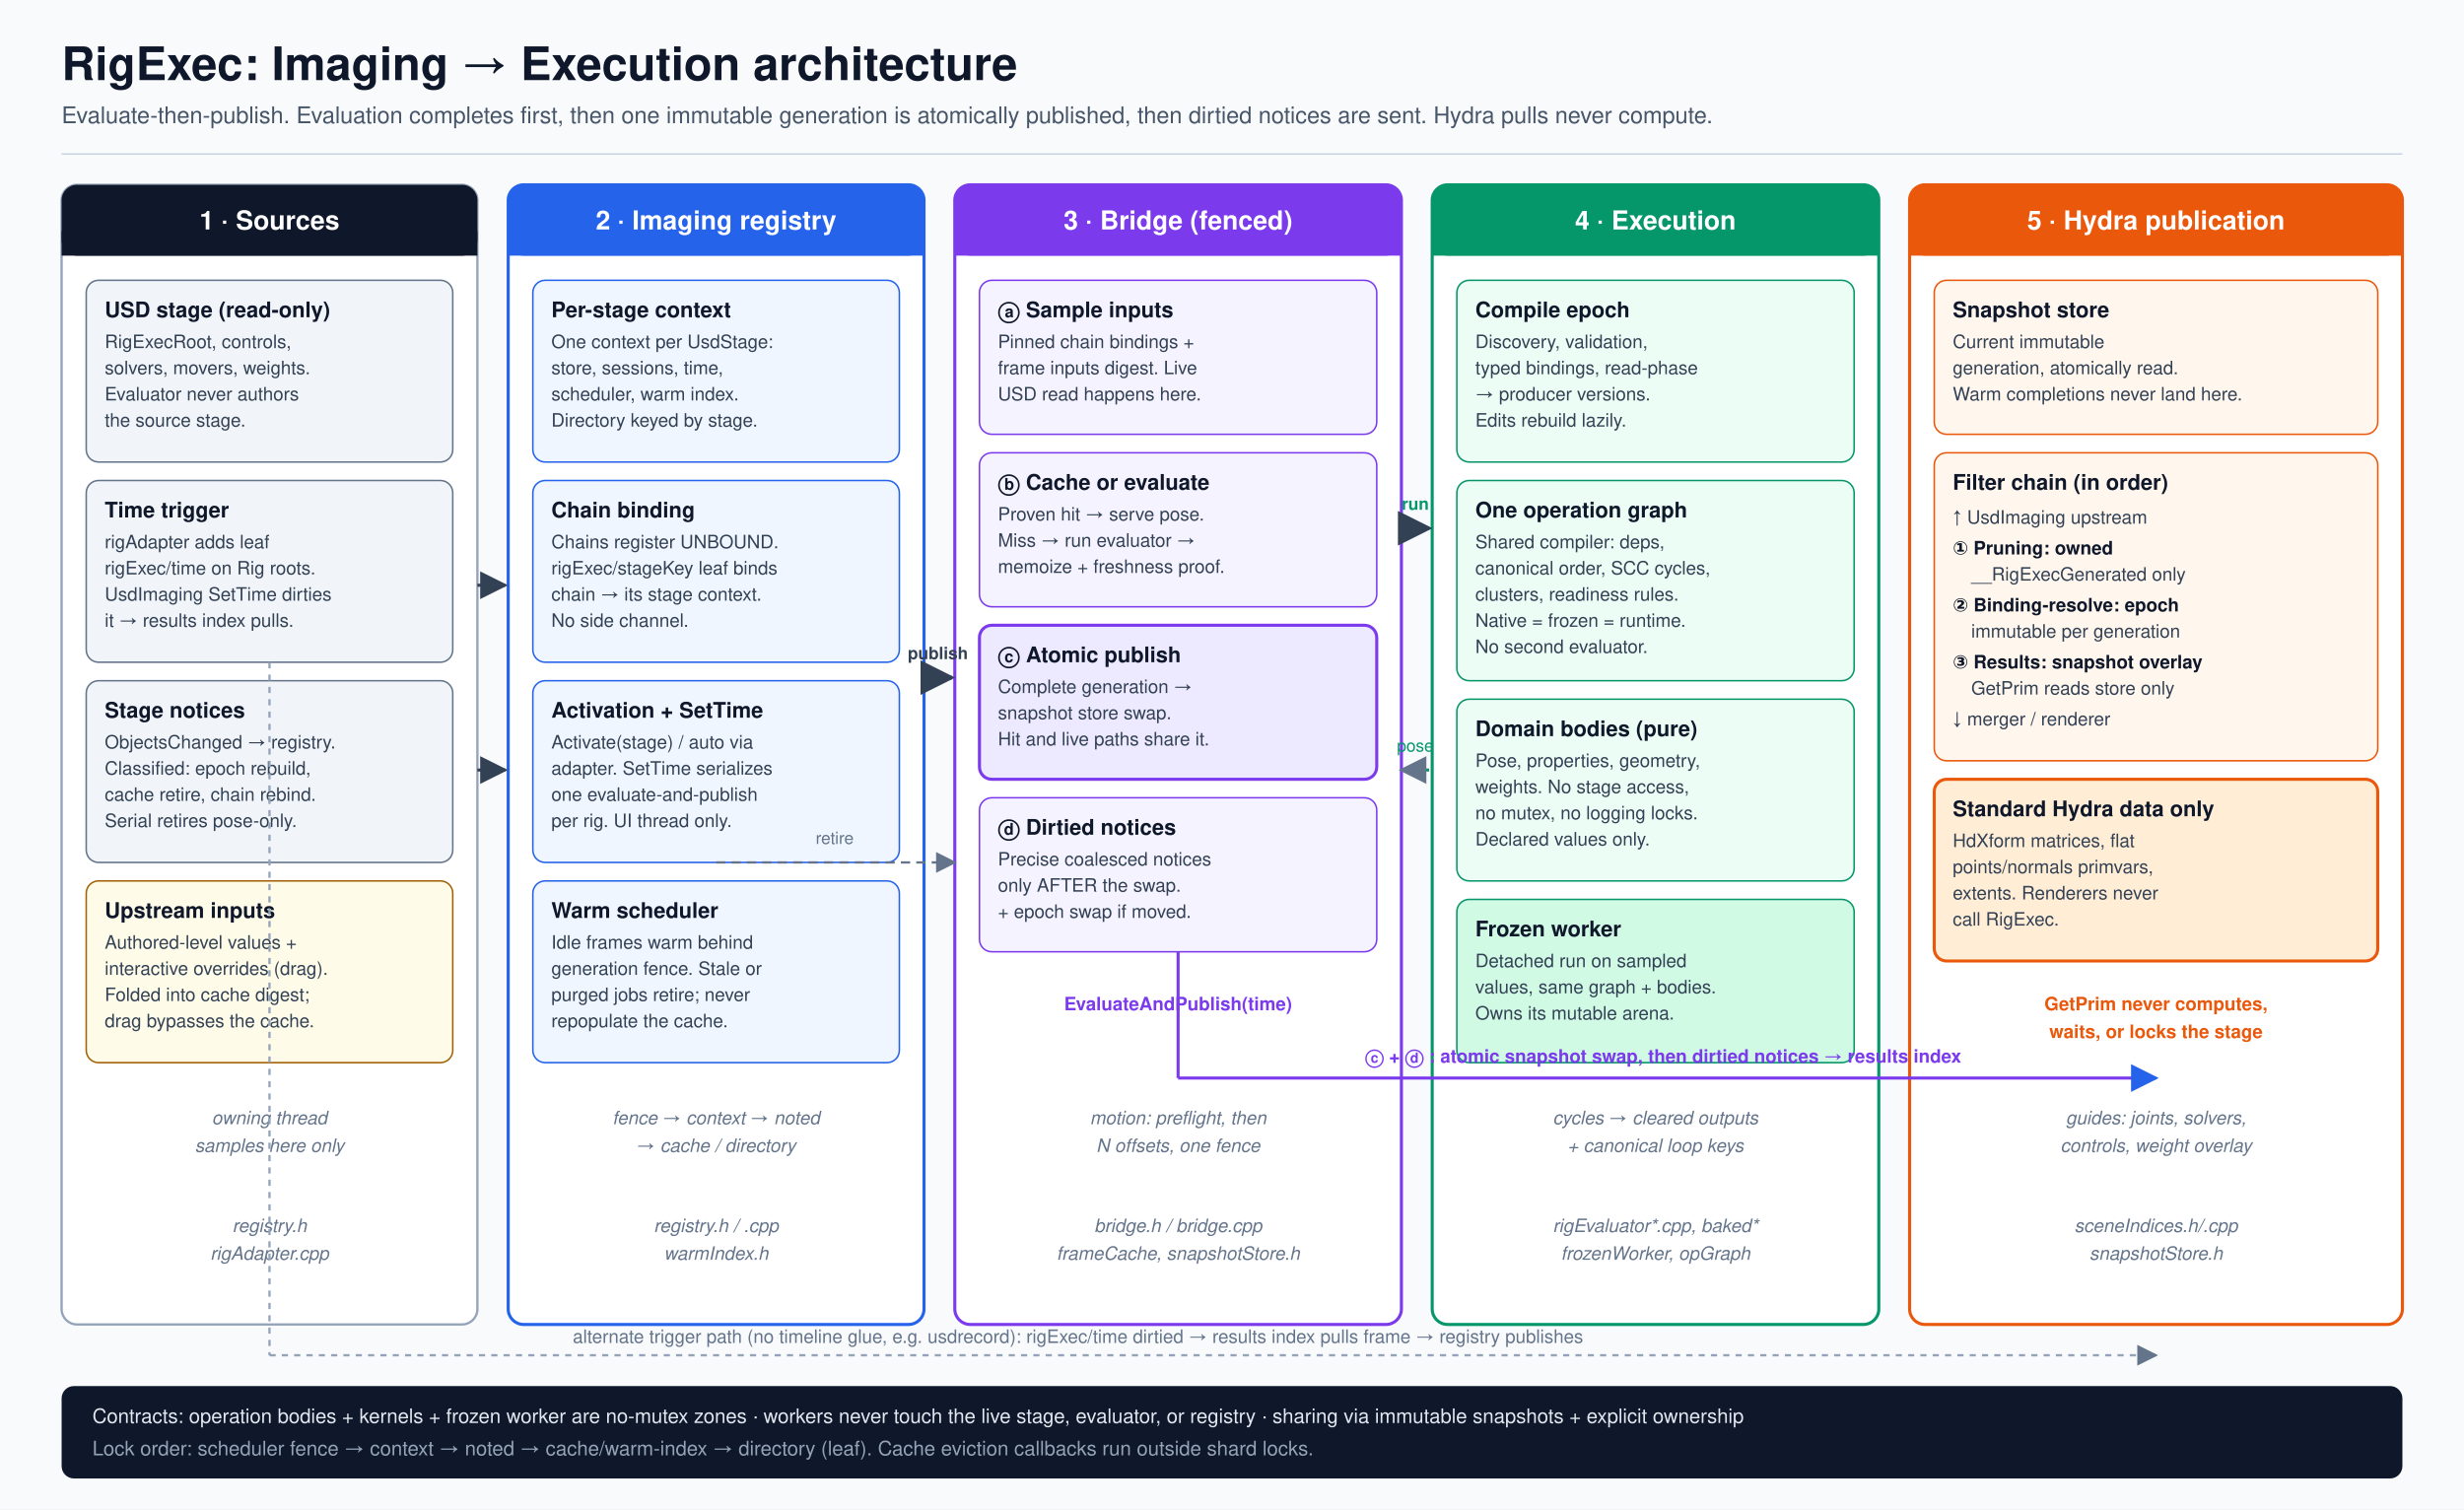
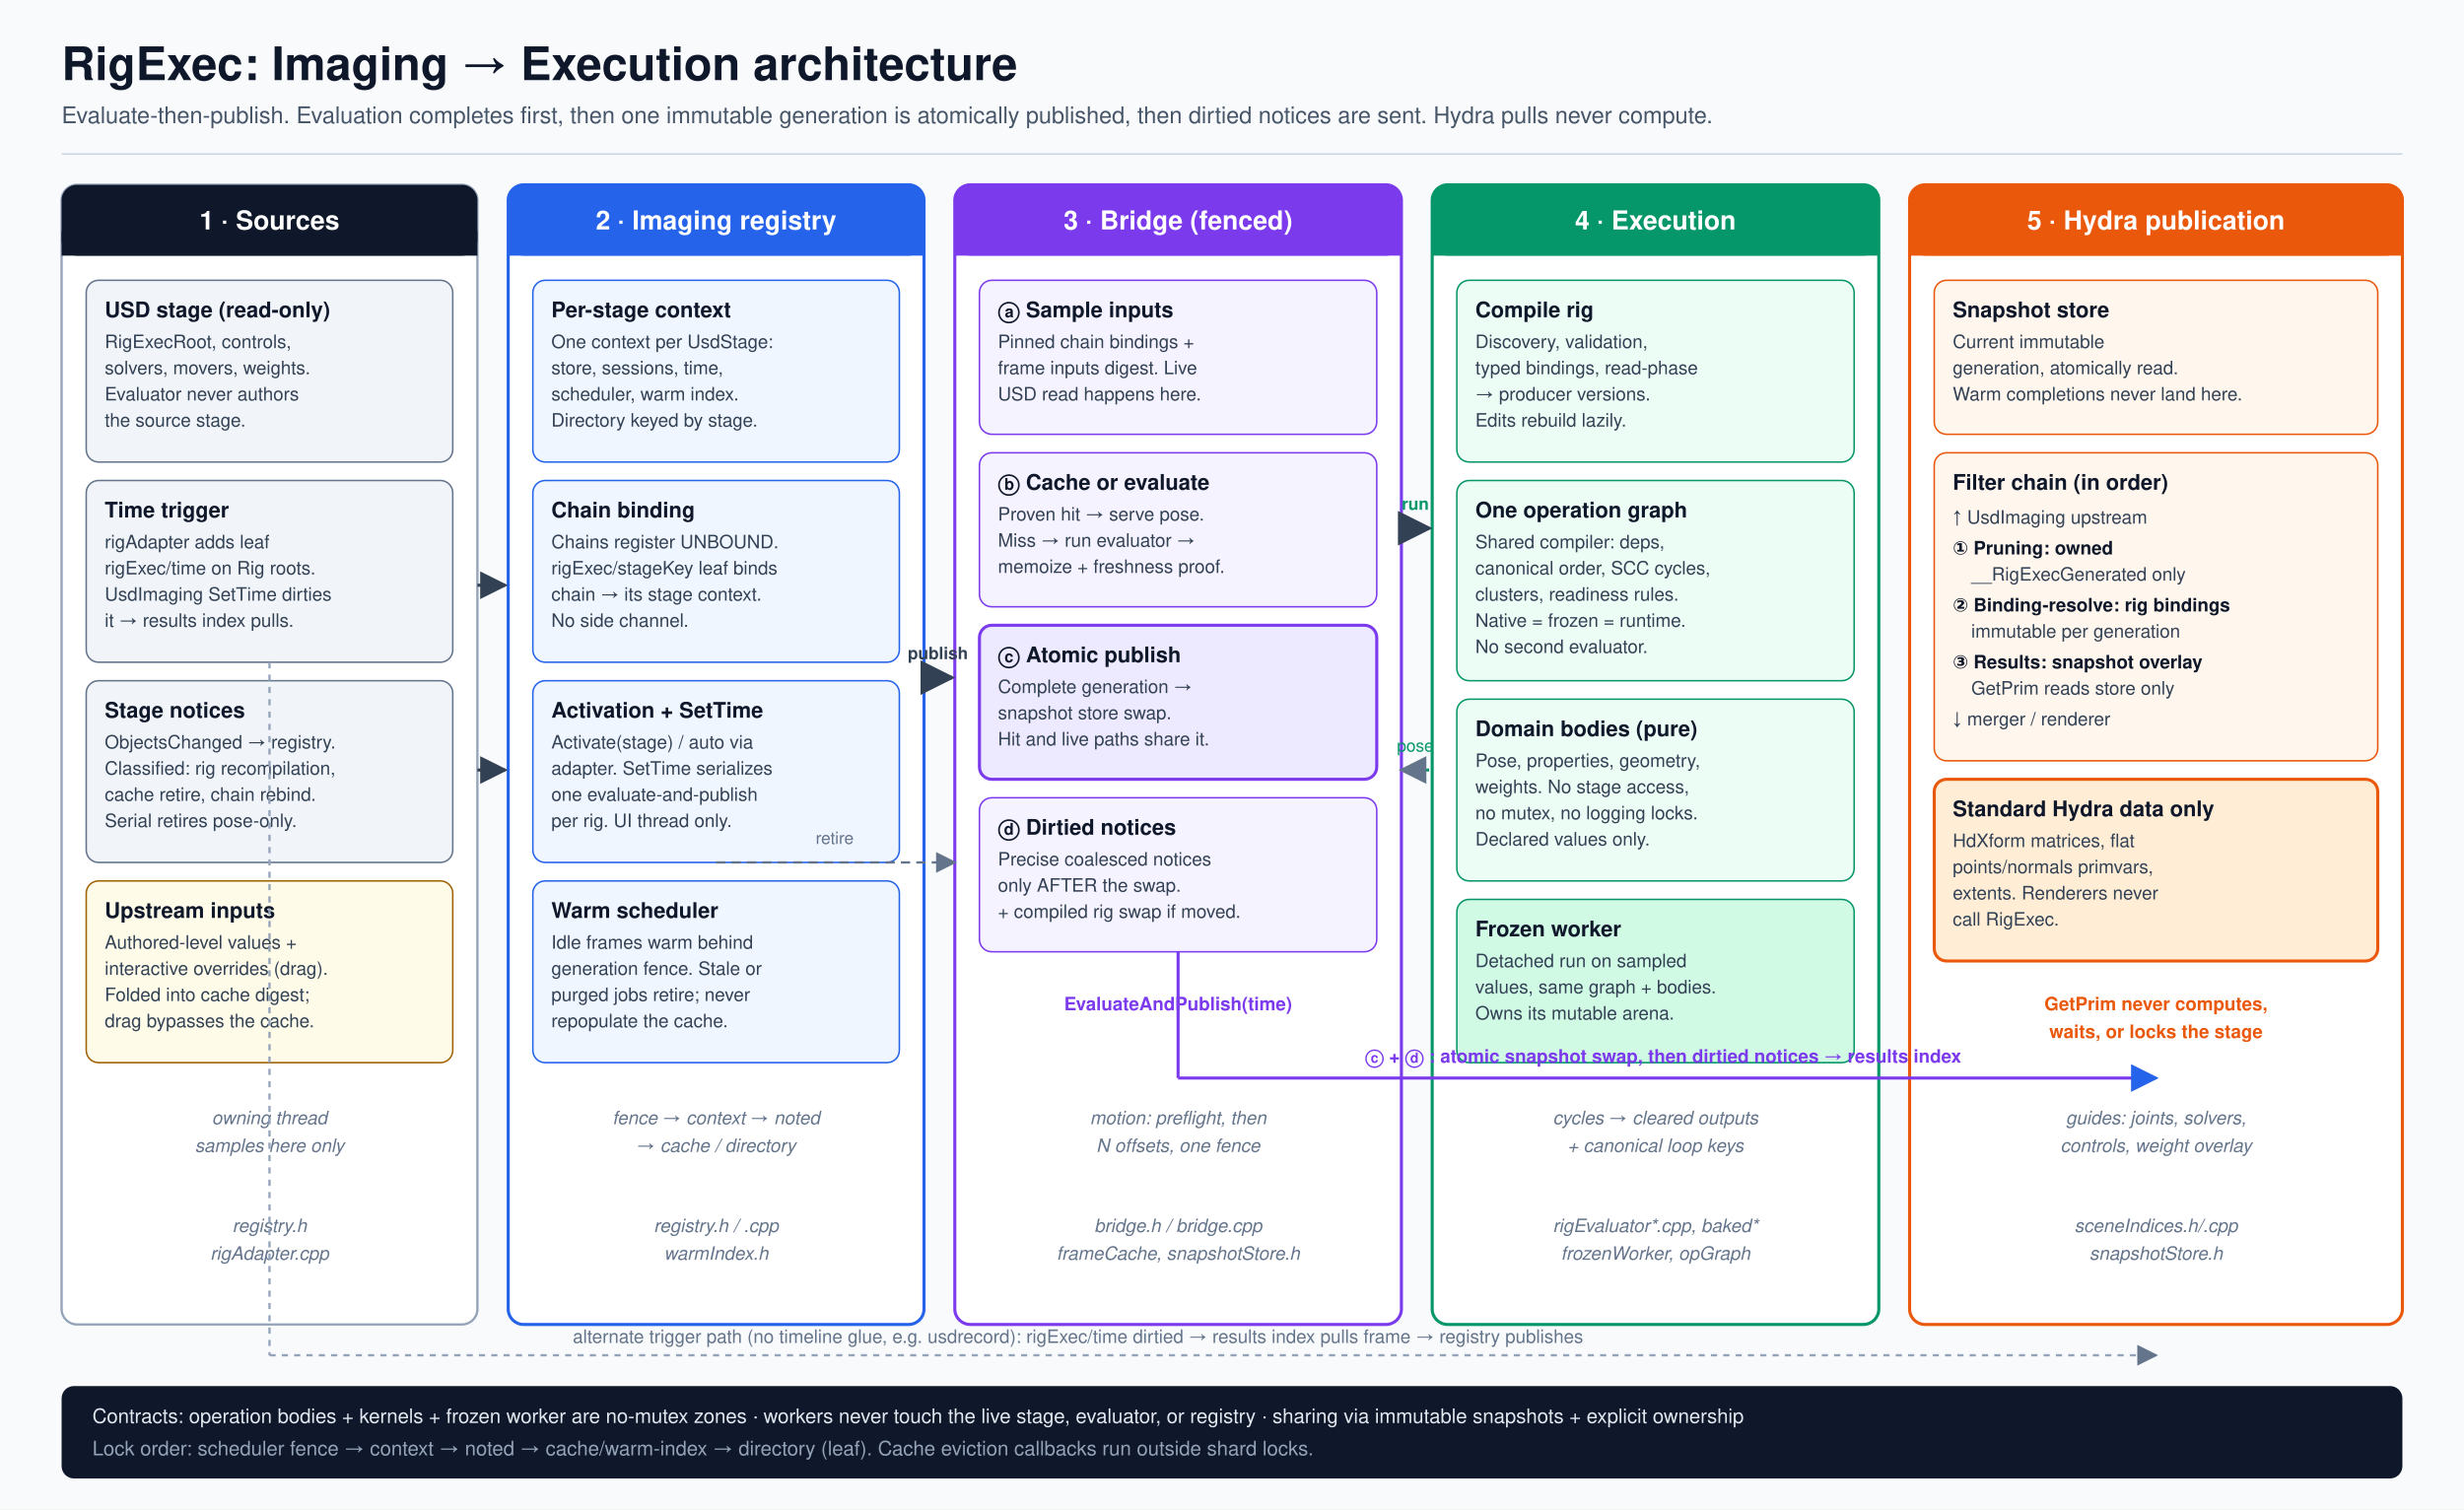
<svg xmlns="http://www.w3.org/2000/svg" width="1600" height="980" viewBox="0 0 1600 980" font-family="Segoe UI, Helvetica, Arial, sans-serif">
  <defs>
    <marker id="arrow" viewBox="0 0 10 10" refX="9" refY="5" markerWidth="9" markerHeight="9" orient="auto-start-reverse">
      <path d="M 0 0 L 10 5 L 0 10 z" fill="#334155" />
    </marker>
    <marker id="arrowBlue" viewBox="0 0 10 10" refX="9" refY="5" markerWidth="9" markerHeight="9" orient="auto-start-reverse">
      <path d="M 0 0 L 10 5 L 0 10 z" fill="#2563eb" />
    </marker>
    <marker id="arrowDashed" viewBox="0 0 10 10" refX="9" refY="5" markerWidth="9" markerHeight="9" orient="auto-start-reverse">
      <path d="M 0 0 L 10 5 L 0 10 z" fill="#64748b" />
    </marker>
  </defs>
  <rect x="0" y="0" width="1600" height="980" fill="#f8fafc" />
  <text x="40" y="52" font-size="30" font-weight="700" fill="#0f172a">RigExec: Imaging → Execution architecture</text>
  <text x="40" y="80" font-size="15" fill="#475569">Evaluate-then-publish. Evaluation completes first, then one immutable generation is atomically published, then dirtied notices are sent. Hydra pulls never compute.</text>
  <line x1="40" y1="100" x2="1560" y2="100" stroke="#cbd5e1" stroke-width="1" />
  <rect x="40" y="120" width="270" height="740" rx="10" fill="#ffffff" stroke="#94a3b8" stroke-width="1.5" />
  <rect x="40" y="120" width="270" height="46" rx="10" fill="#0f172a" />
  <rect x="40" y="150" width="270" height="16" fill="#0f172a" />
  <text x="175" y="149" font-size="17" font-weight="700" fill="#ffffff" text-anchor="middle">1 · Sources</text>
  <rect x="56" y="182" width="238" height="118" rx="8" fill="#f1f5f9" stroke="#64748b" />
  <text x="68" y="206" font-size="14" font-weight="700" fill="#0f172a">USD stage (read-only)</text>
  <text x="68" y="226" font-size="12" fill="#334155">RigExecRoot, controls,</text>
  <text x="68" y="243" font-size="12" fill="#334155">solvers, movers, weights.</text>
  <text x="68" y="260" font-size="12" fill="#334155">Evaluator never authors</text>
  <text x="68" y="277" font-size="12" fill="#334155">the source stage.</text>
  <rect x="56" y="312" width="238" height="118" rx="8" fill="#f1f5f9" stroke="#64748b" />
  <text x="68" y="336" font-size="14" font-weight="700" fill="#0f172a">Time trigger</text>
  <text x="68" y="356" font-size="12" fill="#334155">rigAdapter adds leaf</text>
  <text x="68" y="373" font-size="12" fill="#334155">rigExec/time on Rig roots.</text>
  <text x="68" y="390" font-size="12" fill="#334155">UsdImaging SetTime dirties</text>
  <text x="68" y="407" font-size="12" fill="#334155">it → results index pulls.</text>
  <rect x="56" y="442" width="238" height="118" rx="8" fill="#f1f5f9" stroke="#64748b" />
  <text x="68" y="466" font-size="14" font-weight="700" fill="#0f172a">Stage notices</text>
  <text x="68" y="486" font-size="12" fill="#334155">ObjectsChanged → registry.</text>
-   <text x="68" y="503" font-size="12" fill="#334155">Classified: epoch rebuild,</text>
+   <text x="68" y="503" font-size="12" fill="#334155">Classified: rig recompilation,</text>
  <text x="68" y="520" font-size="12" fill="#334155">cache retire, chain rebind.</text>
  <text x="68" y="537" font-size="12" fill="#334155">Serial retires pose-only.</text>
  <rect x="56" y="572" width="238" height="118" rx="8" fill="#fefce8" stroke="#a16207" />
  <text x="68" y="596" font-size="14" font-weight="700" fill="#0f172a">Upstream inputs</text>
  <text x="68" y="616" font-size="12" fill="#334155">Authored-level values +</text>
  <text x="68" y="633" font-size="12" fill="#334155">interactive overrides (drag).</text>
  <text x="68" y="650" font-size="12" fill="#334155">Folded into cache digest;</text>
  <text x="68" y="667" font-size="12" fill="#334155">drag bypasses the cache.</text>
  <text x="175" y="730" font-size="12" font-style="italic" fill="#64748b" text-anchor="middle">owning thread</text>
  <text x="175" y="748" font-size="12" font-style="italic" fill="#64748b" text-anchor="middle">samples here only</text>
  <text x="175" y="800" font-size="12" font-style="italic" fill="#64748b" text-anchor="middle">registry.h</text>
  <text x="175" y="818" font-size="12" font-style="italic" fill="#64748b" text-anchor="middle">rigAdapter.cpp</text>
  <rect x="330" y="120" width="270" height="740" rx="10" fill="#ffffff" stroke="#2563eb" stroke-width="2" />
  <rect x="330" y="120" width="270" height="46" rx="10" fill="#2563eb" />
  <rect x="330" y="150" width="270" height="16" fill="#2563eb" />
  <text x="465" y="149" font-size="17" font-weight="700" fill="#ffffff" text-anchor="middle">2 · Imaging registry</text>
  <rect x="346" y="182" width="238" height="118" rx="8" fill="#eff6ff" stroke="#2563eb" />
  <text x="358" y="206" font-size="14" font-weight="700" fill="#0f172a">Per-stage context</text>
  <text x="358" y="226" font-size="12" fill="#334155">One context per UsdStage:</text>
  <text x="358" y="243" font-size="12" fill="#334155">store, sessions, time,</text>
  <text x="358" y="260" font-size="12" fill="#334155">scheduler, warm index.</text>
  <text x="358" y="277" font-size="12" fill="#334155">Directory keyed by stage.</text>
  <rect x="346" y="312" width="238" height="118" rx="8" fill="#eff6ff" stroke="#2563eb" />
  <text x="358" y="336" font-size="14" font-weight="700" fill="#0f172a">Chain binding</text>
  <text x="358" y="356" font-size="12" fill="#334155">Chains register UNBOUND.</text>
  <text x="358" y="373" font-size="12" fill="#334155">rigExec/stageKey leaf binds</text>
  <text x="358" y="390" font-size="12" fill="#334155">chain → its stage context.</text>
  <text x="358" y="407" font-size="12" fill="#334155">No side channel.</text>
  <rect x="346" y="442" width="238" height="118" rx="8" fill="#eff6ff" stroke="#2563eb" />
  <text x="358" y="466" font-size="14" font-weight="700" fill="#0f172a">Activation + SetTime</text>
  <text x="358" y="486" font-size="12" fill="#334155">Activate(stage) / auto via</text>
  <text x="358" y="503" font-size="12" fill="#334155">adapter. SetTime serializes</text>
  <text x="358" y="520" font-size="12" fill="#334155">one evaluate-and-publish</text>
  <text x="358" y="537" font-size="12" fill="#334155">per rig. UI thread only.</text>
  <rect x="346" y="572" width="238" height="118" rx="8" fill="#eff6ff" stroke="#2563eb" />
  <text x="358" y="596" font-size="14" font-weight="700" fill="#0f172a">Warm scheduler</text>
  <text x="358" y="616" font-size="12" fill="#334155">Idle frames warm behind</text>
  <text x="358" y="633" font-size="12" fill="#334155">generation fence. Stale or</text>
  <text x="358" y="650" font-size="12" fill="#334155">purged jobs retire; never</text>
  <text x="358" y="667" font-size="12" fill="#334155">repopulate the cache.</text>
  <text x="465" y="730" font-size="12" font-style="italic" fill="#64748b" text-anchor="middle">fence → context → noted</text>
  <text x="465" y="748" font-size="12" font-style="italic" fill="#64748b" text-anchor="middle">→ cache / directory</text>
  <text x="465" y="800" font-size="12" font-style="italic" fill="#64748b" text-anchor="middle">registry.h / .cpp</text>
  <text x="465" y="818" font-size="12" font-style="italic" fill="#64748b" text-anchor="middle">warmIndex.h</text>
  <rect x="620" y="120" width="290" height="740" rx="10" fill="#ffffff" stroke="#7c3aed" stroke-width="2" />
  <rect x="620" y="120" width="290" height="46" rx="10" fill="#7c3aed" />
  <rect x="620" y="150" width="290" height="16" fill="#7c3aed" />
  <text x="765" y="149" font-size="17" font-weight="700" fill="#ffffff" text-anchor="middle">3 · Bridge (fenced)</text>
  <rect x="636" y="182" width="258" height="100" rx="8" fill="#f5f3ff" stroke="#7c3aed" />
  <text x="648" y="206" font-size="14" font-weight="700" fill="#0f172a">ⓐ Sample inputs</text>
  <text x="648" y="226" font-size="12" fill="#334155">Pinned chain bindings +</text>
  <text x="648" y="243" font-size="12" fill="#334155">frame inputs digest. Live</text>
  <text x="648" y="260" font-size="12" fill="#334155">USD read happens here.</text>
  <rect x="636" y="294" width="258" height="100" rx="8" fill="#f5f3ff" stroke="#7c3aed" />
  <text x="648" y="318" font-size="14" font-weight="700" fill="#0f172a">ⓑ Cache or evaluate</text>
  <text x="648" y="338" font-size="12" fill="#334155">Proven hit → serve pose.</text>
  <text x="648" y="355" font-size="12" fill="#334155">Miss → run evaluator →</text>
  <text x="648" y="372" font-size="12" fill="#334155">memoize + freshness proof.</text>
  <rect x="636" y="406" width="258" height="100" rx="8" fill="#ede9fe" stroke="#7c3aed" stroke-width="2" />
  <text x="648" y="430" font-size="14" font-weight="700" fill="#0f172a">ⓒ Atomic publish</text>
  <text x="648" y="450" font-size="12" fill="#334155">Complete generation →</text>
  <text x="648" y="467" font-size="12" fill="#334155">snapshot store swap.</text>
  <text x="648" y="484" font-size="12" fill="#334155">Hit and live paths share it.</text>
  <rect x="636" y="518" width="258" height="100" rx="8" fill="#f5f3ff" stroke="#7c3aed" />
  <text x="648" y="542" font-size="14" font-weight="700" fill="#0f172a">ⓓ Dirtied notices</text>
  <text x="648" y="562" font-size="12" fill="#334155">Precise coalesced notices</text>
  <text x="648" y="579" font-size="12" fill="#334155">only AFTER the swap.</text>
-   <text x="648" y="596" font-size="12" fill="#334155">+ epoch swap if moved.</text>
+   <text x="648" y="596" font-size="12" fill="#334155">+ compiled rig swap if moved.</text>
  <text x="765" y="656" font-size="12" font-weight="700" fill="#7c3aed" text-anchor="middle">EvaluateAndPublish(time)</text>
  <text x="765" y="730" font-size="12" font-style="italic" fill="#64748b" text-anchor="middle">motion: preflight, then</text>
  <text x="765" y="748" font-size="12" font-style="italic" fill="#64748b" text-anchor="middle">N offsets, one fence</text>
  <text x="765" y="800" font-size="12" font-style="italic" fill="#64748b" text-anchor="middle">bridge.h / bridge.cpp</text>
  <text x="765" y="818" font-size="12" font-style="italic" fill="#64748b" text-anchor="middle">frameCache, snapshotStore.h</text>
  <rect x="930" y="120" width="290" height="740" rx="10" fill="#ffffff" stroke="#059669" stroke-width="2" />
  <rect x="930" y="120" width="290" height="46" rx="10" fill="#059669" />
  <rect x="930" y="150" width="290" height="16" fill="#059669" />
  <text x="1075" y="149" font-size="17" font-weight="700" fill="#ffffff" text-anchor="middle">4 · Execution</text>
  <rect x="946" y="182" width="258" height="118" rx="8" fill="#ecfdf5" stroke="#059669" />
-   <text x="958" y="206" font-size="14" font-weight="700" fill="#0f172a">Compile epoch</text>
+   <text x="958" y="206" font-size="14" font-weight="700" fill="#0f172a">Compile rig</text>
  <text x="958" y="226" font-size="12" fill="#334155">Discovery, validation,</text>
  <text x="958" y="243" font-size="12" fill="#334155">typed bindings, read-phase</text>
  <text x="958" y="260" font-size="12" fill="#334155">→ producer versions.</text>
  <text x="958" y="277" font-size="12" fill="#334155">Edits rebuild lazily.</text>
  <rect x="946" y="312" width="258" height="130" rx="8" fill="#ecfdf5" stroke="#059669" />
  <text x="958" y="336" font-size="14" font-weight="700" fill="#0f172a">One operation graph</text>
  <text x="958" y="356" font-size="12" fill="#334155">Shared compiler: deps,</text>
  <text x="958" y="373" font-size="12" fill="#334155">canonical order, SCC cycles,</text>
  <text x="958" y="390" font-size="12" fill="#334155">clusters, readiness rules.</text>
  <text x="958" y="407" font-size="12" fill="#334155">Native = frozen = runtime.</text>
  <text x="958" y="424" font-size="12" fill="#334155">No second evaluator.</text>
  <rect x="946" y="454" width="258" height="118" rx="8" fill="#ecfdf5" stroke="#059669" />
  <text x="958" y="478" font-size="14" font-weight="700" fill="#0f172a">Domain bodies (pure)</text>
  <text x="958" y="498" font-size="12" fill="#334155">Pose, properties, geometry,</text>
  <text x="958" y="515" font-size="12" fill="#334155">weights. No stage access,</text>
  <text x="958" y="532" font-size="12" fill="#334155">no mutex, no logging locks.</text>
  <text x="958" y="549" font-size="12" fill="#334155">Declared values only.</text>
  <rect x="946" y="584" width="258" height="106" rx="8" fill="#d1fae5" stroke="#059669" />
  <text x="958" y="608" font-size="14" font-weight="700" fill="#0f172a">Frozen worker</text>
  <text x="958" y="628" font-size="12" fill="#334155">Detached run on sampled</text>
  <text x="958" y="645" font-size="12" fill="#334155">values, same graph + bodies.</text>
  <text x="958" y="662" font-size="12" fill="#334155">Owns its mutable arena.</text>
  <text x="1075" y="730" font-size="12" font-style="italic" fill="#64748b" text-anchor="middle">cycles → cleared outputs</text>
  <text x="1075" y="748" font-size="12" font-style="italic" fill="#64748b" text-anchor="middle">+ canonical loop keys</text>
  <text x="1075" y="800" font-size="12" font-style="italic" fill="#64748b" text-anchor="middle">rigEvaluator*.cpp, baked*</text>
  <text x="1075" y="818" font-size="12" font-style="italic" fill="#64748b" text-anchor="middle">frozenWorker, opGraph</text>
  <rect x="1240" y="120" width="320" height="740" rx="10" fill="#ffffff" stroke="#ea580c" stroke-width="2" />
  <rect x="1240" y="120" width="320" height="46" rx="10" fill="#ea580c" />
  <rect x="1240" y="150" width="320" height="16" fill="#ea580c" />
  <text x="1400" y="149" font-size="17" font-weight="700" fill="#ffffff" text-anchor="middle">5 · Hydra publication</text>
  <rect x="1256" y="182" width="288" height="100" rx="8" fill="#fff7ed" stroke="#ea580c" />
  <text x="1268" y="206" font-size="14" font-weight="700" fill="#0f172a">Snapshot store</text>
  <text x="1268" y="226" font-size="12" fill="#334155">Current immutable</text>
  <text x="1268" y="243" font-size="12" fill="#334155">generation, atomically read.</text>
  <text x="1268" y="260" font-size="12" fill="#334155">Warm completions never land here.</text>
  <rect x="1256" y="294" width="288" height="200" rx="8" fill="#fff7ed" stroke="#ea580c" />
  <text x="1268" y="318" font-size="14" font-weight="700" fill="#0f172a">Filter chain (in order)</text>
  <text x="1268" y="340" font-size="12" fill="#334155">↑ UsdImaging upstream</text>
  <text x="1268" y="360" font-size="12" font-weight="700" fill="#0f172a">① Pruning: owned</text>
  <text x="1280" y="377" font-size="12" fill="#334155">__RigExecGenerated only</text>
-   <text x="1268" y="397" font-size="12" font-weight="700" fill="#0f172a">② Binding-resolve: epoch</text>
+   <text x="1268" y="397" font-size="12" font-weight="700" fill="#0f172a">② Binding-resolve: rig bindings</text>
  <text x="1280" y="414" font-size="12" fill="#334155">immutable per generation</text>
  <text x="1268" y="434" font-size="12" font-weight="700" fill="#0f172a">③ Results: snapshot overlay</text>
  <text x="1280" y="451" font-size="12" fill="#334155">GetPrim reads store only</text>
  <text x="1268" y="471" font-size="12" fill="#334155">↓ merger / renderer</text>
  <rect x="1256" y="506" width="288" height="118" rx="8" fill="#ffedd5" stroke="#ea580c" stroke-width="2" />
  <text x="1268" y="530" font-size="14" font-weight="700" fill="#0f172a">Standard Hydra data only</text>
  <text x="1268" y="550" font-size="12" fill="#334155">HdXform matrices, flat</text>
  <text x="1268" y="567" font-size="12" fill="#334155">points/normals primvars,</text>
  <text x="1268" y="584" font-size="12" fill="#334155">extents. Renderers never</text>
  <text x="1268" y="601" font-size="12" fill="#334155">call RigExec.</text>
  <text x="1400" y="656" font-size="12" font-weight="700" fill="#ea580c" text-anchor="middle">GetPrim never computes,</text>
  <text x="1400" y="674" font-size="12" font-weight="700" fill="#ea580c" text-anchor="middle">waits, or locks the stage</text>
  <text x="1400" y="730" font-size="12" font-style="italic" fill="#64748b" text-anchor="middle">guides: joints, solvers,</text>
  <text x="1400" y="748" font-size="12" font-style="italic" fill="#64748b" text-anchor="middle">controls, weight overlay</text>
  <text x="1400" y="800" font-size="12" font-style="italic" fill="#64748b" text-anchor="middle">sceneIndices.h/.cpp</text>
  <text x="1400" y="818" font-size="12" font-style="italic" fill="#64748b" text-anchor="middle">snapshotStore.h</text>
  <line x1="310" y1="380" x2="328" y2="380" stroke="#334155" stroke-width="2" marker-end="url(#arrow)" />
  <line x1="310" y1="500" x2="328" y2="500" stroke="#334155" stroke-width="2" marker-end="url(#arrow)" />
  <line x1="600" y1="440" x2="618" y2="440" stroke="#334155" stroke-width="2.5" marker-end="url(#arrow)" />
  <text x="609" y="428" font-size="11" font-weight="700" fill="#334155" text-anchor="middle">publish</text>
  <line x1="910" y1="343" x2="928" y2="343" stroke="#059669" stroke-width="2.5" marker-end="url(#arrow)" />
  <text x="919" y="331" font-size="11" font-weight="700" fill="#059669" text-anchor="middle">run</text>
  <line x1="928" y1="500" x2="910" y2="500" stroke="#059669" stroke-width="2" stroke-dasharray="5,3" marker-end="url(#arrowDashed)" />
  <text x="919" y="488" font-size="11" fill="#059669" text-anchor="middle">pose</text>
  <line x1="910" y1="456" x2="928" y2="456" stroke="#334155" stroke-width="2" marker-end="url(#arrow)" opacity="0" />
  <line x1="765" y1="618" x2="765" y2="700" stroke="#7c3aed" stroke-width="2" />
  <line x1="765" y1="700" x2="1400" y2="700" stroke="#7c3aed" stroke-width="2" marker-end="url(#arrowBlue)" />
  <text x="1080" y="690" font-size="12" font-weight="700" fill="#7c3aed" text-anchor="middle">ⓒ + ⓓ : atomic snapshot swap, then dirtied notices → results index</text>
  <line x1="465" y1="560" x2="620" y2="560" stroke="#64748b" stroke-width="1.5" stroke-dasharray="6,4" marker-end="url(#arrowDashed)" />
  <text x="542" y="548" font-size="11" fill="#64748b" text-anchor="middle">retire</text>
  <line x1="175" y1="430" x2="175" y2="880" stroke="#94a3b8" stroke-width="1.5" stroke-dasharray="4,4" />
  <line x1="175" y1="880" x2="1400" y2="880" stroke="#94a3b8" stroke-width="1.5" stroke-dasharray="4,4" marker-end="url(#arrowDashed)" />
  <text x="700" y="872" font-size="12" fill="#64748b" text-anchor="middle">alternate trigger path (no timeline glue, e.g. usdrecord): rigExec/time dirtied → results index pulls frame → registry publishes</text>
  <rect x="40" y="900" width="1520" height="60" rx="8" fill="#0f172a" />
  <text x="60" y="924" font-size="13" fill="#e2e8f0">Contracts:  operation bodies + kernels + frozen worker are no-mutex zones  ·  workers never touch the live stage, evaluator, or registry  ·  sharing via immutable snapshots + explicit ownership</text>
  <text x="60" y="945" font-size="13" fill="#94a3b8">Lock order: scheduler fence → context → noted → cache/warm-index → directory (leaf). Cache eviction callbacks run outside shard locks.</text>
</svg>
